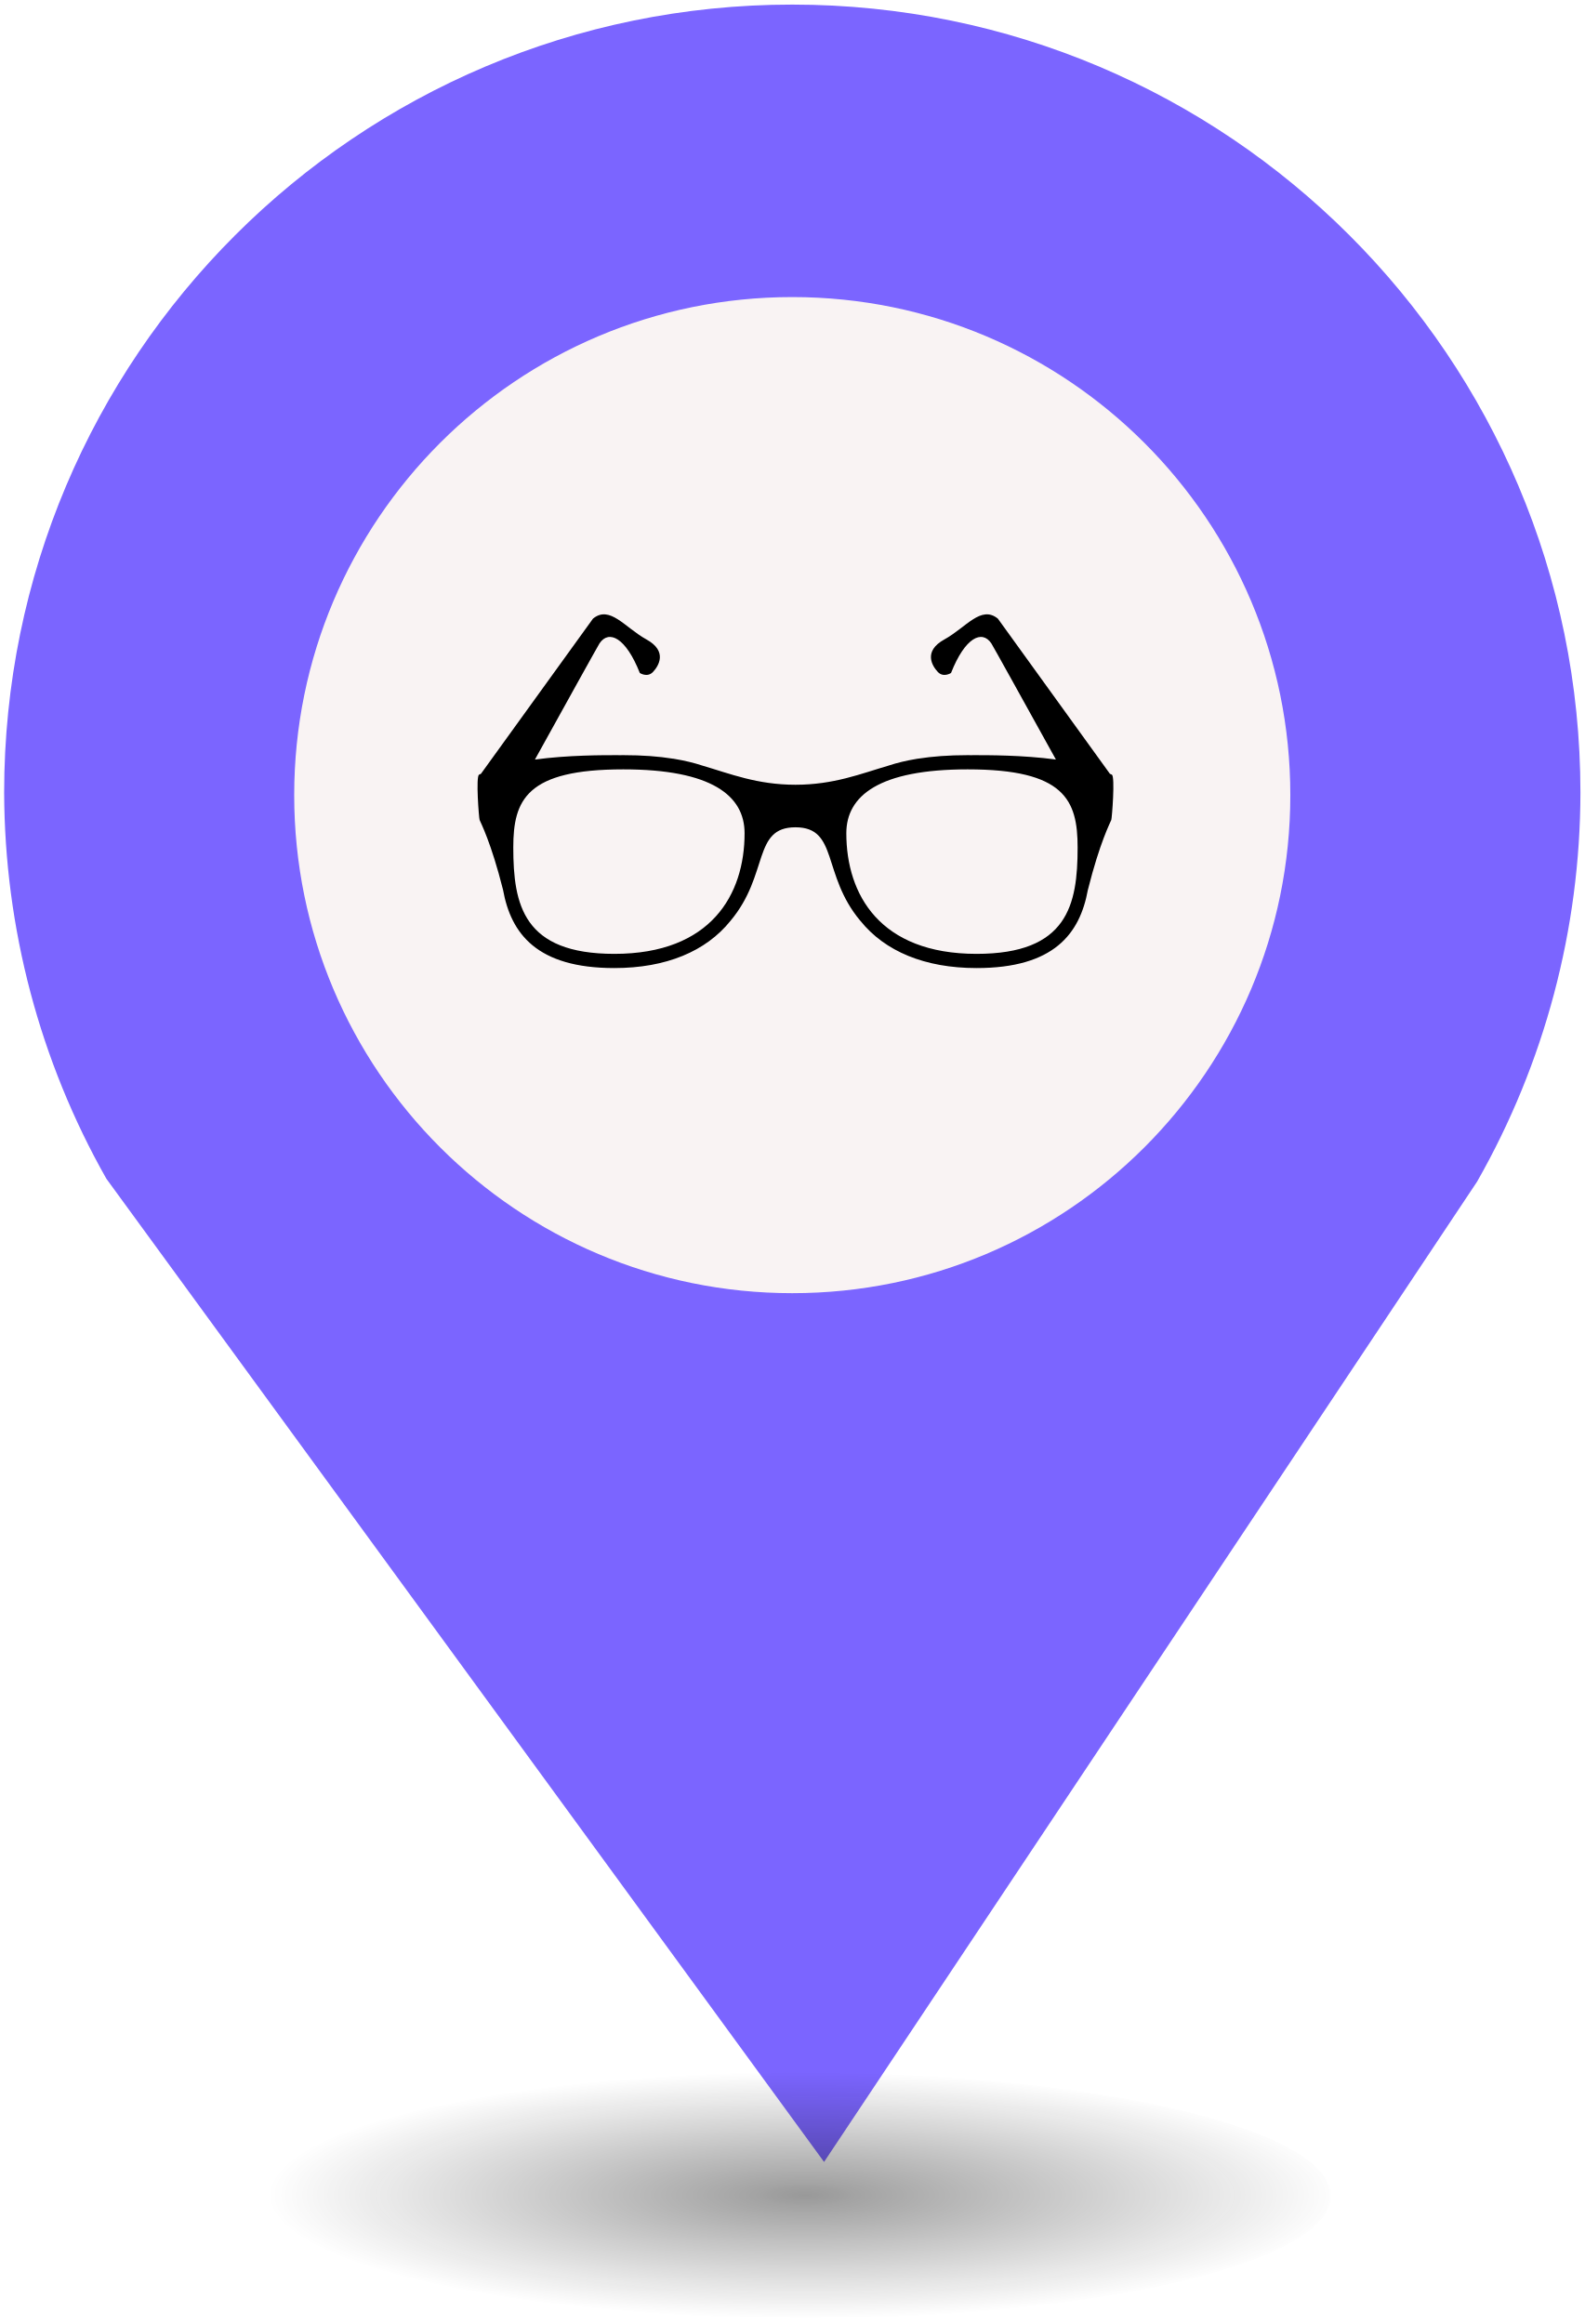
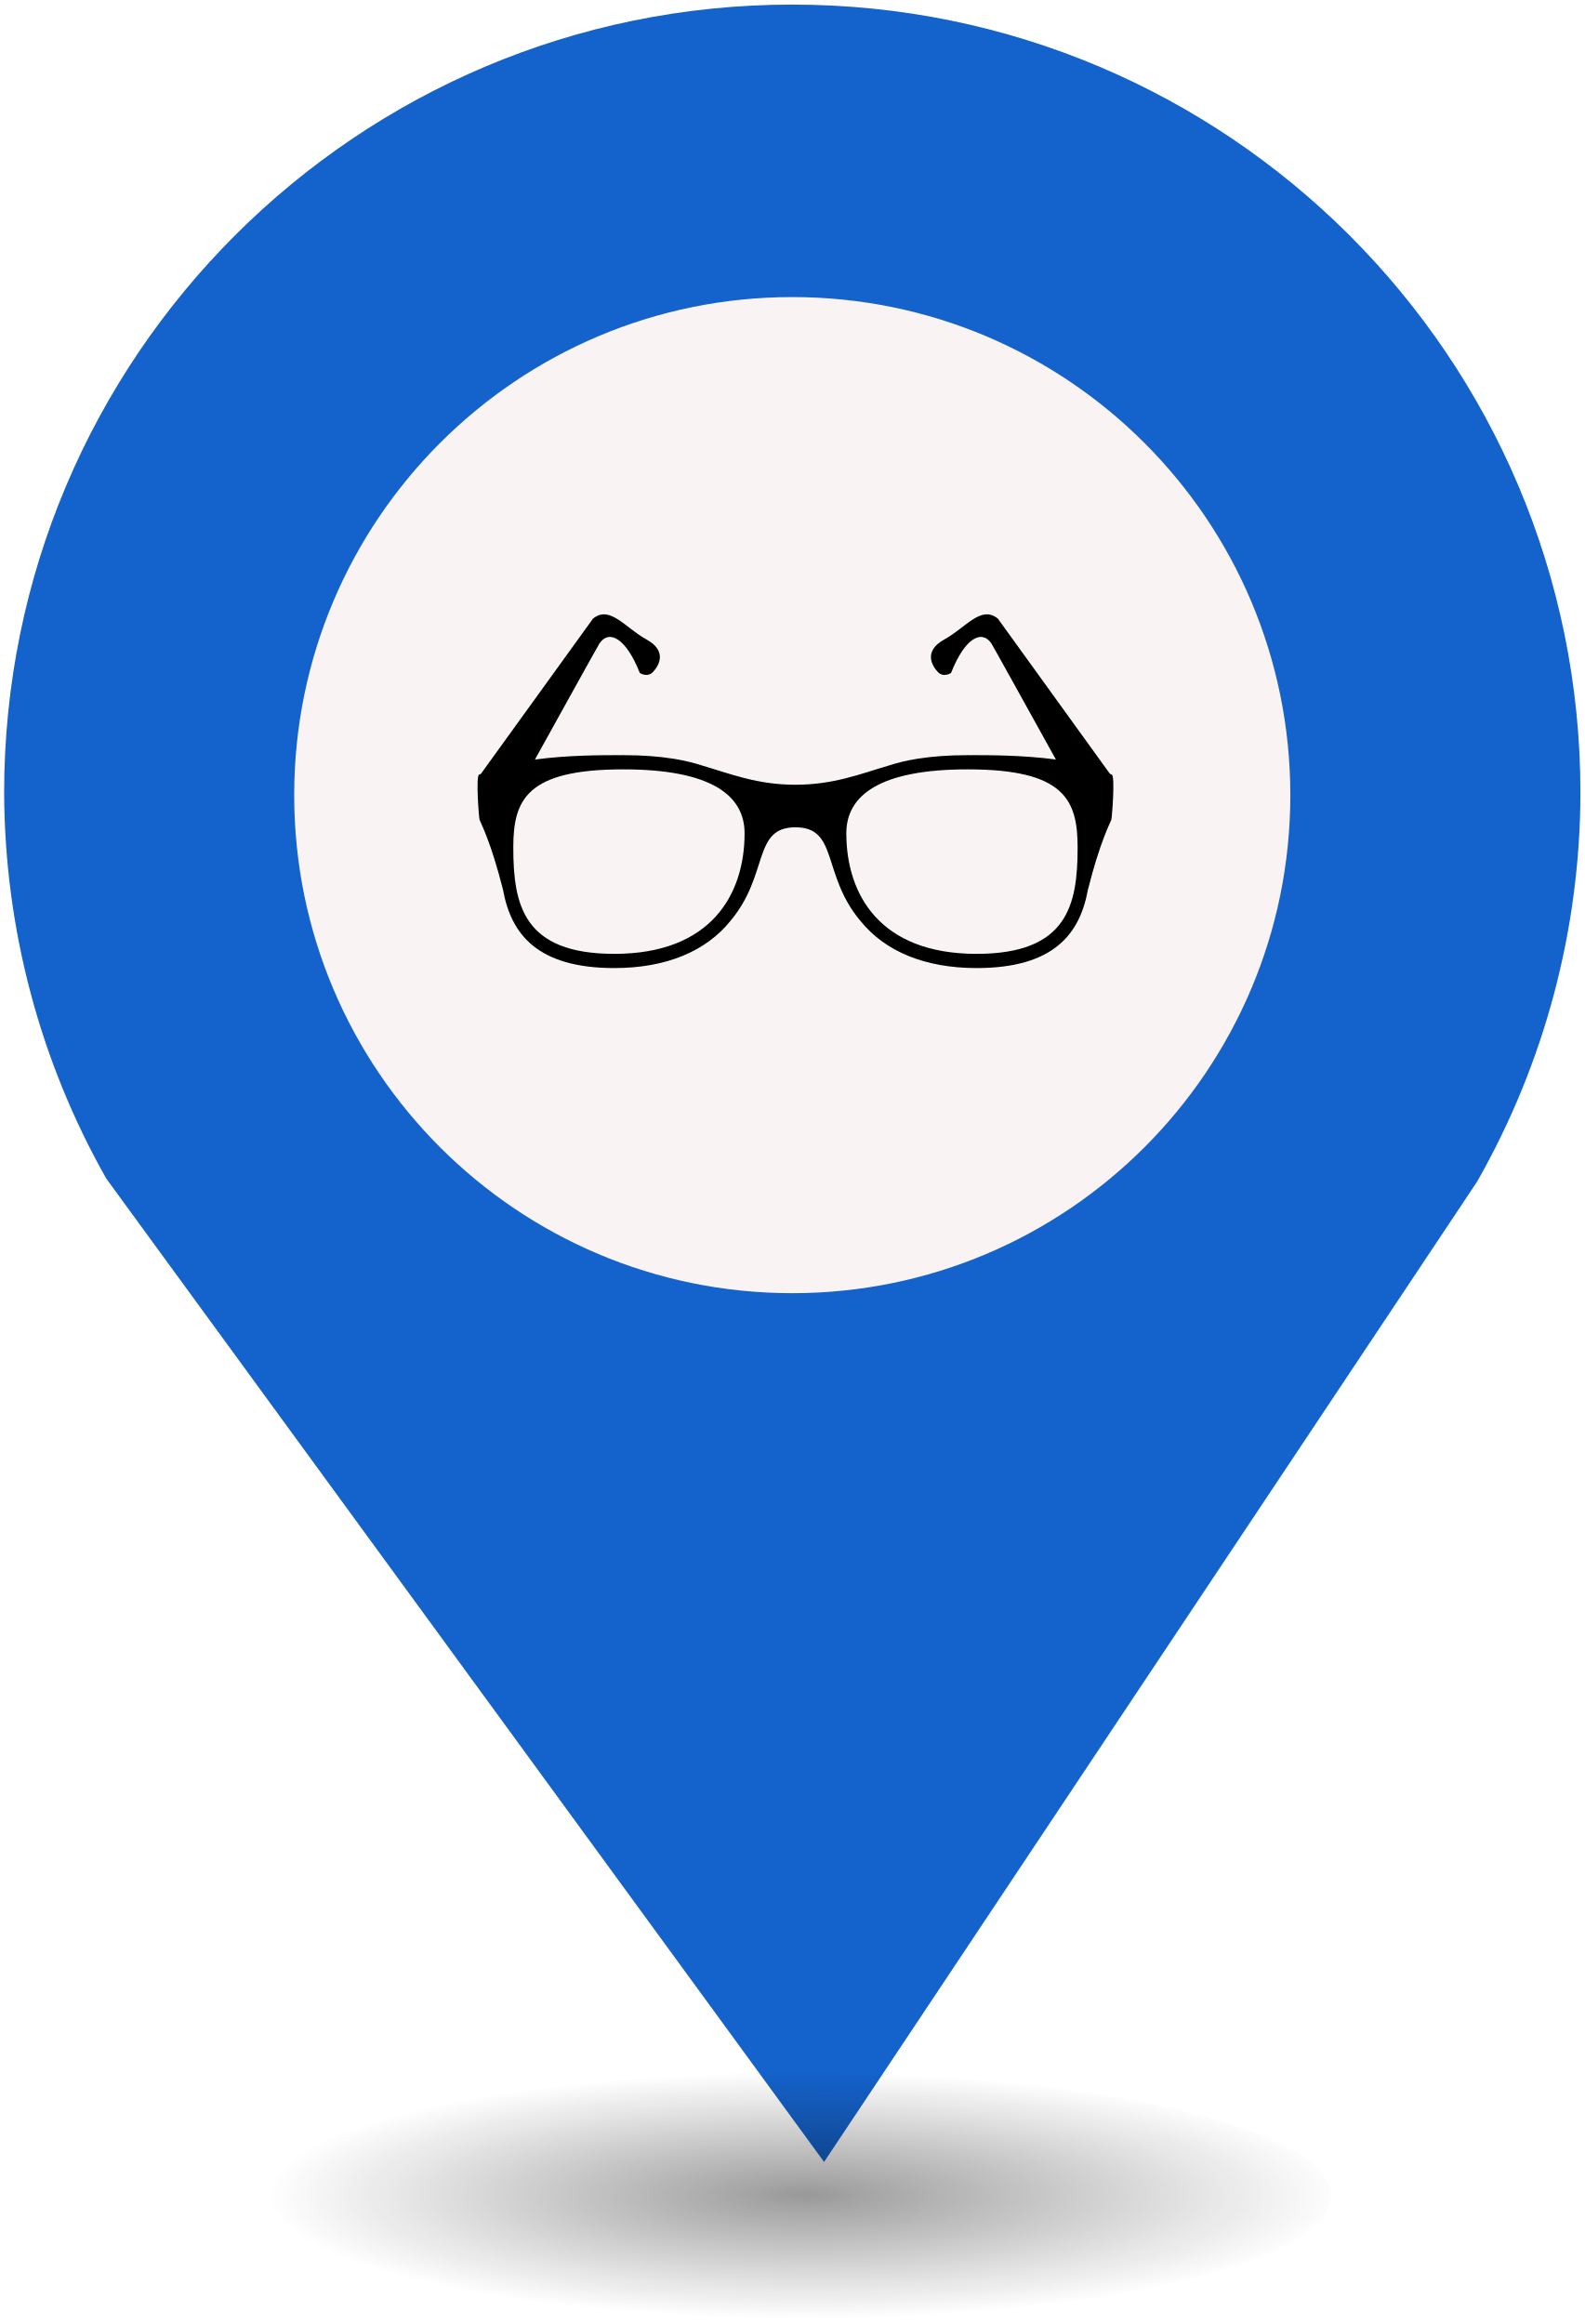
<svg xmlns="http://www.w3.org/2000/svg" height="44px" width="30px" version="1.1" viewBox="0 0 29.989 43.988" id="svg16">
  <defs id="defs7">
    <radialGradient id="a" gradientUnits="userSpaceOnUse" cy="127.6" cx="-42.75" gradientTransform="matrix(4.274964,0,0,0.98163,197.9983,-82.0888)" r="2.384">
      <stop stop-color="#010101" offset="0" id="stop2" />
      <stop stop-opacity="0" stop-color="#090909" offset="1" id="stop4" />
    </radialGradient>
  </defs>
  <g id="g26" transform="translate(-2.0760358e-7,-1.618116)">
-     <path style="fill:#7b65ff;stroke-width:4.275" id="path9" d="m 14.994,1.705 c -8.239,0 -14.917,6.678 -14.917,14.917 0.009,2.562 0.673,5.079 1.935,7.307 L 15.596,42.539 27.956,23.984 c 1.278,-2.244 1.952,-4.78 1.956,-7.362 C 29.911,8.383 23.233,1.705 14.994,1.705 Z" />
+     <path style="fill:#1462cb;stroke-width:4.275" id="path9" d="m 14.994,1.705 c -8.239,0 -14.917,6.678 -14.917,14.917 0.009,2.562 0.673,5.079 1.935,7.307 L 15.596,42.539 27.956,23.984 c 1.278,-2.244 1.952,-4.78 1.956,-7.362 C 29.911,8.383 23.233,1.705 14.994,1.705 Z" />
    <circle style="fill:#f9f3f3;stroke-width:4.275" id="circle11" r="9.427" cx="14.994" cy="16.668" />
    <ellipse style="opacity:0.4;fill:url(#a);stroke-width:4.275" id="ellipse13" cx="14.994" cy="43.18" ry="2.339" rx="10.193" />
    <rect style="fill:none;stroke-width:4.275" x="8.259" y="9.828" width="13.472" height="13.369" ry="0" rx="0" id="replace" />
    <svg version="1.1" x="8.5" y="10" viewBox="0 0 86 87.437" enable-background="new 0 0 100 100" xml:space="preserve" id="svg2" width="13" height="13">
      <defs id="defs28" />
      <g id="g3217" transform="translate(-1223.026,7591.783)">
        <g id="g3355" transform="translate(0.5259675,-1.51338)">
          <g id="g3394" transform="translate(-1.304037,6.106822)">
            <g id="g3432" transform="translate(1.32436,-7.06854)">
              <g id="g3490" transform="translate(14.50543,16.20117)">
                <g id="g3544" transform="translate(1.783222,7.907062)">
                  <g id="g3595" transform="translate(9.526484,-0.4690141)">
                    <g id="g3646" transform="translate(-52.35165,-3.588063)">
                      <g id="g3767" transform="translate(6.004856,8.755277)">
                        <g id="g4075" transform="translate(0.5523902,0.07303033)">
                          <g id="g4264" transform="translate(3.088074,-2.637774)">
                            <g id="g4355" transform="translate(8.460199,5.328404)">
                              <g id="g4421" transform="translate(-6.525508,7.085877)">
                                <g id="g4462" transform="translate(25.51802,13.53117)">
                                  <g id="g4500" transform="translate(80.26127,-61.02332)">
                                    <g id="g5344" transform="translate(-17.61483,53.92915)">
                                      <g id="g5294" display="none" style="display:none">
                                        <rect id="rect5296" height="196" width="394.5" display="inline" y="-80.755" x="-43.5" style="fill:#000000;display:inline" />
                                      </g>
                                      <g id="g5316" display="none" style="display:none">
                                        <g id="g5318" display="inline" style="display:inline">
                                          <path id="path5320" d="M 1.581,10.718 H 30.418 L 16,1.051 1.581,10.718 z M 17.592,6.594 c 0,0.879 -0.713,1.592 -1.592,1.592 -0.879,0 -1.592,-0.713 -1.592,-1.592 0,-0.879 0.713,-1.592 1.592,-1.592 0.879,0 1.592,0.712 1.592,1.592 z" />
                                          <rect id="rect5322" height="3.021" width="31" y="28.03" x="0.5" />
                                          <rect id="rect5324" height="11.875" width="3.021" y="13.363" x="3.667" />
                                          <rect id="rect5326" height="11.875" width="3.021" y="13.363" x="8.349" />
                                          <rect id="rect5328" height="11.875" width="3.021" y="13.363" x="20.63" />
                                          <rect id="rect5330" height="11.875" width="3.021" y="13.363" x="25.312" />
                                        </g>
                                        <path id="path5332" d="m 19.055,22.809 c -0.386,0.262 -1.035,0.524 -1.857,0.524 -1.01,0 -1.907,-0.386 -2.53,-1.11 -0.474,-0.524 -0.785,-1.246 -0.897,-2.144 h -0.773 v -0.611 h 0.711 c 0,-0.062 0,-0.125 0,-0.187 0,-0.2 0.012,-0.387 0.025,-0.561 h -0.735 v -0.624 h 0.823 c 0.15,-0.872 0.524,-1.595 1.022,-2.106 0.636,-0.66 1.446,-1.035 2.468,-1.035 0.735,0 1.309,0.212 1.658,0.399 l -0.249,0.822 c -0.312,-0.187 -0.835,-0.349 -1.396,-0.349 -0.673,0 -1.221,0.237 -1.645,0.685 -0.374,0.361 -0.623,0.922 -0.748,1.583 h 3.478 v 0.624 h -3.59 c -0.013,0.162 -0.025,0.349 -0.025,0.523 0,0.075 0,0.137 0,0.225 h 3.615 v 0.611 h -3.53 c 0.1,0.723 0.349,1.259 0.685,1.633 0.461,0.486 1.085,0.723 1.757,0.723 0.661,0 1.234,-0.249 1.521,-0.411 l 0.212,0.786 z" display="inline" style="display:inline" />
                                      </g>
                                      <g id="g5453" transform="translate(-52.62536,-10.75091)">
                                        <g id="g5403" display="none" style="display:none">
                                          <rect id="rect5405" height="196" width="394.5" display="inline" y="-80.755" x="-43.5" style="fill:#000000;display:inline" />
                                        </g>
                                        <g id="g5425" display="none" style="display:none">
                                          <g id="g5427" display="inline" style="display:inline">
                                            <path id="path5429" d="M 1.581,10.718 H 30.418 L 16,1.051 1.581,10.718 z M 17.592,6.594 c 0,0.879 -0.713,1.592 -1.592,1.592 -0.879,0 -1.592,-0.713 -1.592,-1.592 0,-0.879 0.713,-1.592 1.592,-1.592 0.879,0 1.592,0.712 1.592,1.592 z" />
                                            <rect id="rect5431" height="3.021" width="31" y="28.03" x="0.5" />
                                            <rect id="rect5433" height="11.875" width="3.021" y="13.363" x="3.667" />
                                            <rect id="rect5435" height="11.875" width="3.021" y="13.363" x="8.349" />
                                            <rect id="rect5437" height="11.875" width="3.021" y="13.363" x="20.63" />
                                            <rect id="rect5439" height="11.875" width="3.021" y="13.363" x="25.312" />
                                          </g>
                                          <path id="path5441" d="m 19.055,22.809 c -0.386,0.262 -1.035,0.524 -1.857,0.524 -1.01,0 -1.907,-0.386 -2.53,-1.11 -0.474,-0.524 -0.785,-1.246 -0.897,-2.144 h -0.773 v -0.611 h 0.711 c 0,-0.062 0,-0.125 0,-0.187 0,-0.2 0.012,-0.387 0.025,-0.561 h -0.735 v -0.624 h 0.823 c 0.15,-0.872 0.524,-1.595 1.022,-2.106 0.636,-0.66 1.446,-1.035 2.468,-1.035 0.735,0 1.309,0.212 1.658,0.399 l -0.249,0.822 c -0.312,-0.187 -0.835,-0.349 -1.396,-0.349 -0.673,0 -1.221,0.237 -1.645,0.685 -0.374,0.361 -0.623,0.922 -0.748,1.583 h 3.478 v 0.624 h -3.59 c -0.013,0.162 -0.025,0.349 -0.025,0.523 0,0.075 0,0.137 0,0.225 h 3.615 v 0.611 h -3.53 c 0.1,0.723 0.349,1.259 0.685,1.633 0.461,0.486 1.085,0.723 1.757,0.723 0.661,0 1.234,-0.249 1.521,-0.411 l 0.212,0.786 z" display="inline" style="display:inline" />
                                        </g>
                                        <g id="g5911" transform="translate(34.80392,-34.73152)">
                                          <g id="g5969" transform="translate(-76.82085,20.4639)">
                                            <g id="g6024" transform="translate(-1.526915,1.600489)">
                                              <g id="g6071" transform="translate(7.388684,1.035171)">
                                                <g id="g6187" transform="translate(-0.7100005,-4.632286)">
                                                  <g id="g6263" transform="translate(-0.667373,-5.348818)">
                                                    <g id="g6319" transform="translate(0.7972047,3.564749)">
                                                      <g id="g6384" transform="translate(-9.1472,2.261335)">
                                                        <g id="g6488" transform="translate(-2.034812,-3.404266)">
                                                          <g id="g6516" transform="translate(-0.6383233,-2.329404)">
                                                            <g id="g6769" transform="translate(1565.779,-3801.849)">
                                                              <g id="g6910" transform="translate(-308.0951,-3790.949)">
                                                                <g id="g6983" transform="translate(-14.23112,-15.61185)">
                                                                  <g transform="matrix(0.8094152,0,0,0.8526796,9.894359,7.994612)" style="fill-rule:evenodd" id="g11106">
                                                                    <path id="path11108" d="m 25.523,32.351 c 0,0 1.177,0.739 2.065,-0.147 0.884,-0.886 2.357,-3.099 -1.033,-4.866 -3.388,-1.772 -5.746,-5.16 -8.399,-3.099 L 0.534,47.403 c -0.097,0.046 -0.204,0.083 -0.296,0.13 -0.533,0.269 -0.02,6.508 0.086,6.756 0.168,0.417 1.806,3.34 3.685,10.43 1.255,6.59 5.363,11.687 17.504,11.687 8.152,0 14.408,-2.504 18.253,-7.03 0.015,-0.019 0.026,-0.029 0.039,-0.046 6.071,-6.887 3.427,-13.94 10.195,-13.94 6.77,0 4.118,7.054 10.186,13.94 0.02,0.017 0.038,0.027 0.047,0.046 3.842,4.526 10.1,7.03 18.251,7.03 12.144,0 16.25,-5.097 17.51,-11.687 h 0.004 c 1.872,-7.09 3.51,-10.013 3.678,-10.43 0.102,-0.248 0.622,-6.487 0.088,-6.756 -0.101,-0.046 -0.209,-0.084 -0.309,-0.134 L 81.838,24.239 c -2.656,-2.062 -5.012,1.327 -8.406,3.099 -3.389,1.768 -1.917,3.98 -1.032,4.866 0.883,0.886 2.067,0.147 2.067,0.147 2.21,-5.308 4.866,-6.49 6.338,-4.424 0.208,0.29 5.669,9.643 10.159,17.345 -5.238,-0.67 -10.694,-0.653 -13.096,-0.653 -0.027,0 -0.047,0.004 -0.072,0.008 -0.239,-0.004 -0.474,-0.008 -0.715,-0.008 -2.996,0 -5.579,0.191 -7.816,0.527 -0.025,0 -0.047,0 -0.067,0.004 -0.057,0.004 -0.111,0.019 -0.159,0.028 -1.643,0.256 -3.087,0.594 -4.358,0.99 -4.435,1.235 -8.662,2.87 -14.679,2.87 -6.021,0 -10.245,-1.635 -14.675,-2.87 -1.274,-0.396 -2.726,-0.734 -4.354,-0.99 -0.061,-0.009 -0.109,-0.017 -0.163,-0.028 -0.027,-0.004 -0.047,-0.004 -0.074,-0.004 -2.229,-0.342 -4.813,-0.527 -7.808,-0.527 -0.247,0 -0.479,0.004 -0.72,0.008 -0.027,-0.004 -0.049,-0.008 -0.073,-0.008 -2.402,0 -7.864,-0.017 -13.109,0.657 4.491,-7.702 9.956,-17.06 10.161,-17.349 1.469,-2.066 4.125,-0.884 6.336,4.424 z M 77.08,46.74 c 15.222,0 17.299,4.544 17.299,11.656 0,8.607 -1.586,15.89 -15.896,15.89 -15.224,0 -20.481,-8.872 -20.481,-18.01 0,-5.606 5.167,-9.536 19.078,-9.536 z m -54.154,0 c 13.906,0 19.073,3.93 19.073,9.536 0,9.138 -5.257,18.01 -20.486,18.01 -14.299,0 -15.89,-7.282 -15.89,-15.89 0,-7.112 2.074,-11.656 17.303,-11.656 z" />
                                                                  </g>
                                                                </g>
                                                              </g>
                                                            </g>
                                                          </g>
                                                        </g>
                                                      </g>
                                                    </g>
                                                  </g>
                                                </g>
                                              </g>
                                            </g>
                                          </g>
                                        </g>
                                      </g>
                                    </g>
                                  </g>
                                </g>
                              </g>
                            </g>
                          </g>
                        </g>
                      </g>
                    </g>
                  </g>
                </g>
              </g>
            </g>
          </g>
        </g>
      </g>
    </svg>
  </g>
</svg>
